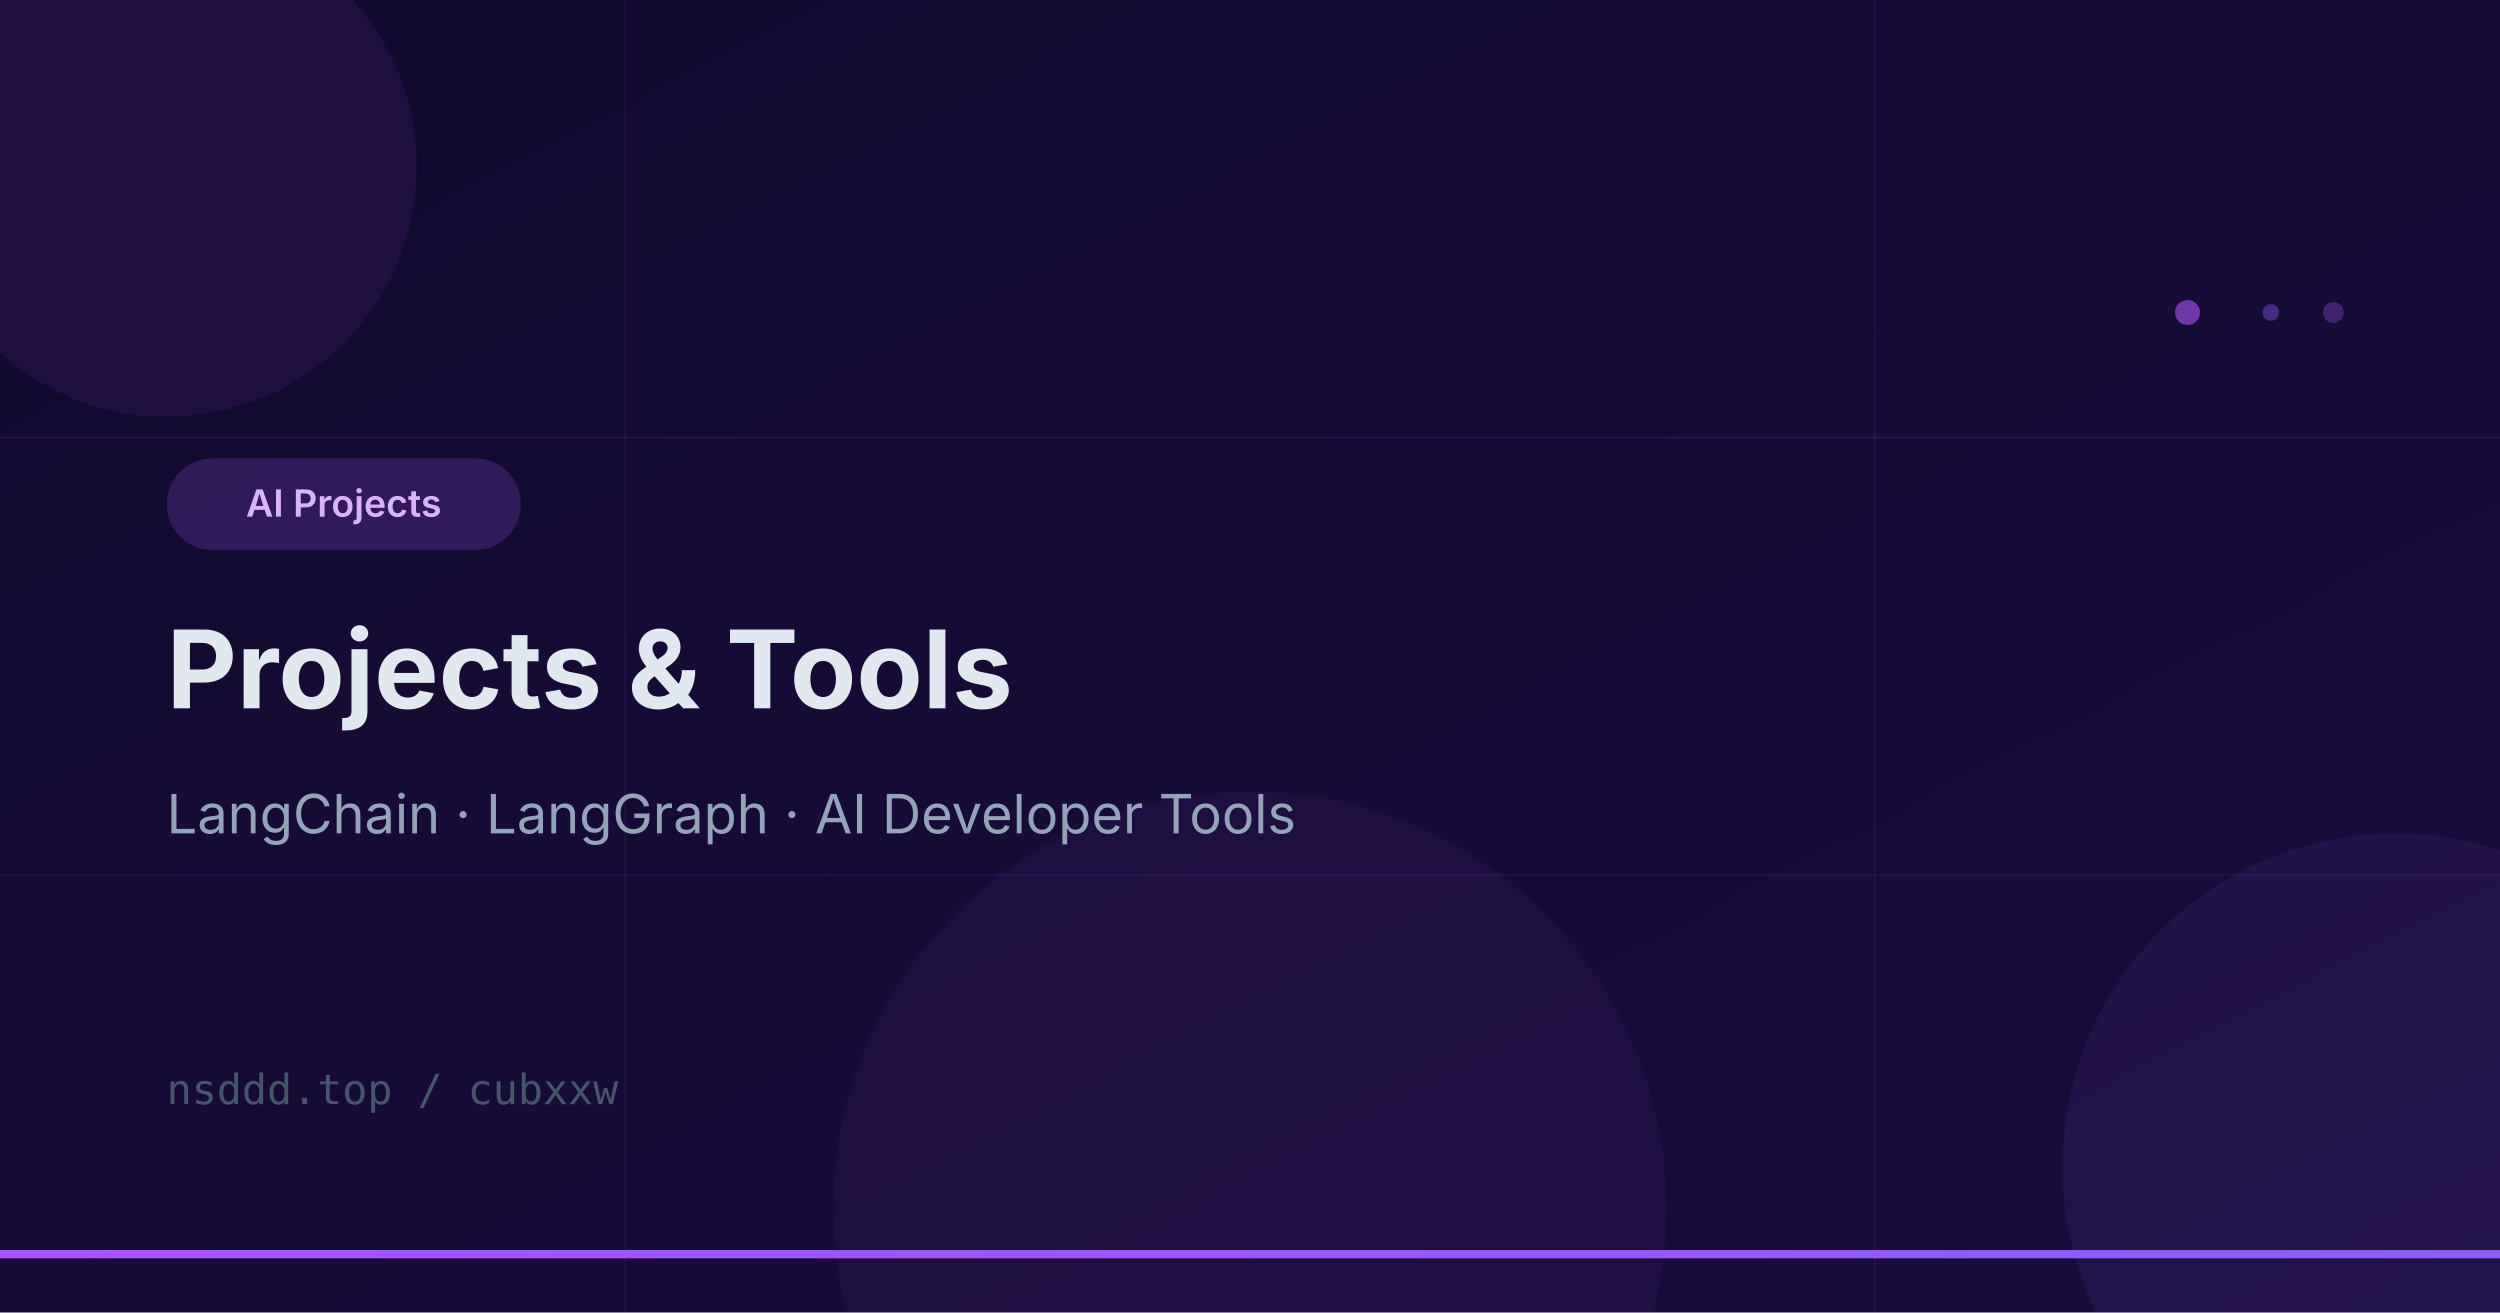
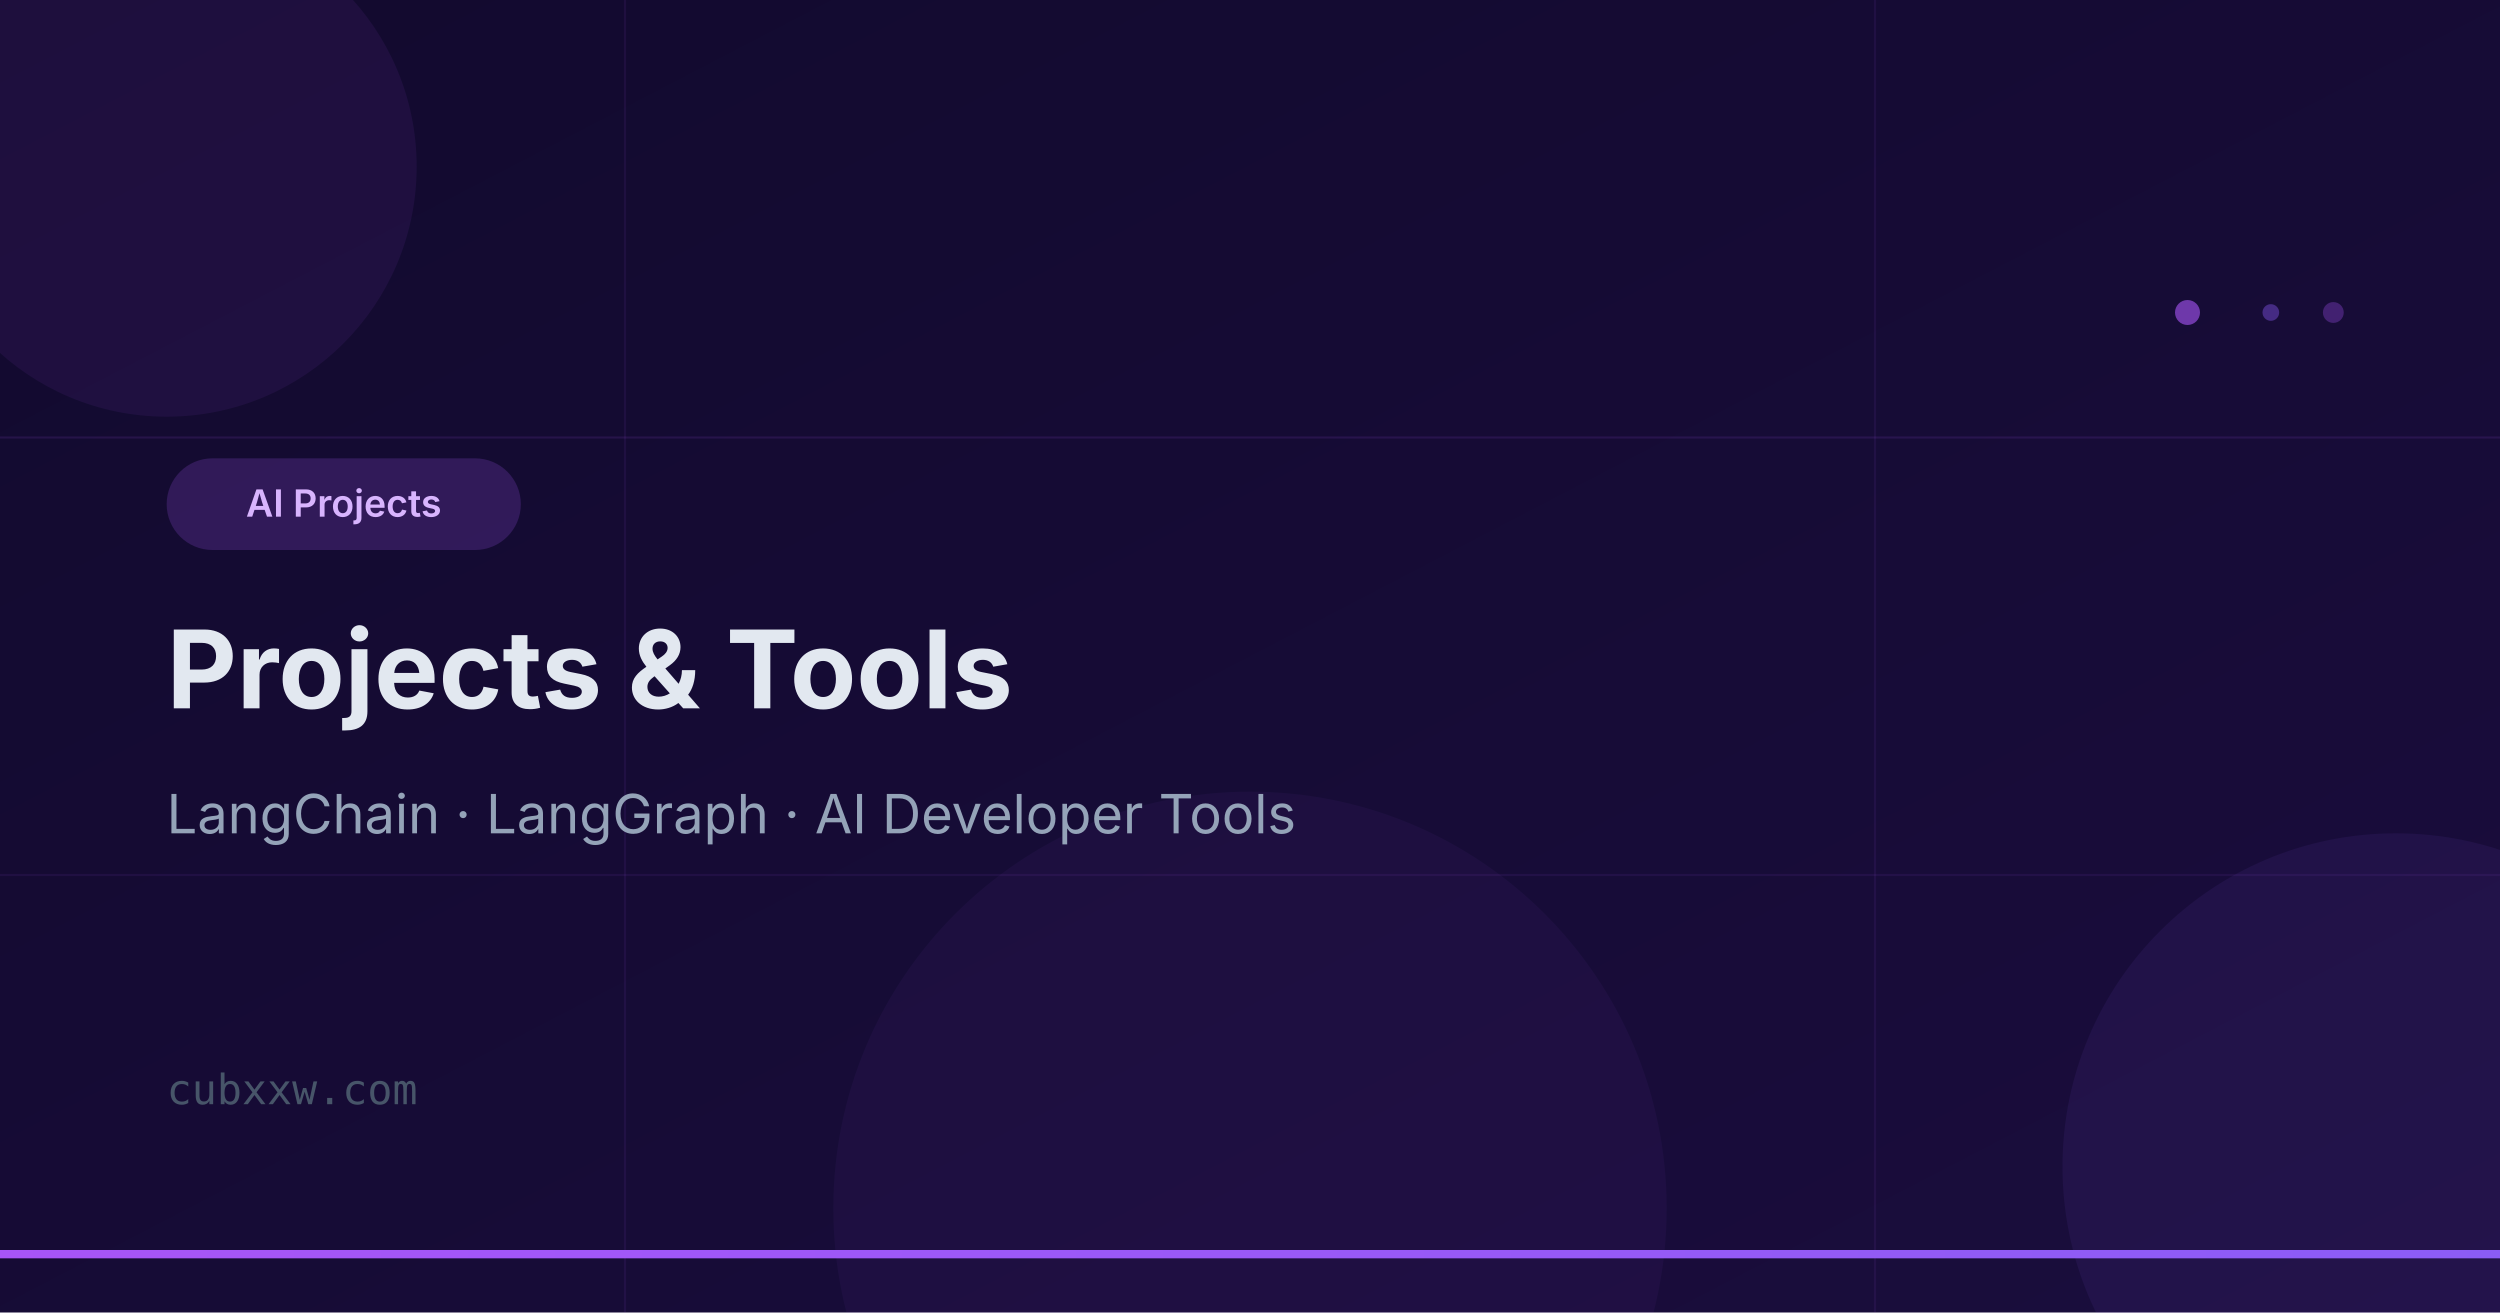
<svg xmlns="http://www.w3.org/2000/svg" width="1200" height="630" viewBox="0 0 1200 630">
  <defs>
    <linearGradient id="bg" x1="0%" x2="100%" y1="0%" y2="100%">
      <stop offset="0%" style="stop-color:#120a2e;stop-opacity:1" />
      <stop offset="100%" style="stop-color:#1a0d3d;stop-opacity:1" />
    </linearGradient>
    <linearGradient id="accent" x1="0%" x2="100%" y1="0%" y2="0%">
      <stop offset="0%" style="stop-color:#a855f7;stop-opacity:1" />
      <stop offset="100%" style="stop-color:#8b5cf6;stop-opacity:1" />
    </linearGradient>
  </defs>
  <rect width="1200" height="630" fill="url(#bg)" />
  <circle cx="80" cy="80" r="120" fill="rgba(168,85,247,0.08)" />
  <circle cx="1150" cy="560" r="160" fill="rgba(139,92,246,0.08)" />
  <circle cx="600" cy="580" r="200" fill="rgba(168,85,247,0.05)" />
  <line x1="0" y1="210" x2="1200" y2="210" stroke="rgba(168,85,247,0.12)" stroke-width="1" />
  <line x1="0" y1="420" x2="1200" y2="420" stroke="rgba(168,85,247,0.08)" stroke-width="1" />
  <line x1="300" y1="0" x2="300" y2="630" stroke="rgba(168,85,247,0.08)" stroke-width="1" />
  <line x1="900" y1="0" x2="900" y2="630" stroke="rgba(168,85,247,0.08)" stroke-width="1" />
  <rect x="80" y="220" width="170" height="44" rx="22" fill="rgba(168,85,247,0.2)" />
  <text x="165" y="248" fill="#d8b4fe" font-family="-apple-system, BlinkMacSystemFont, 'Segoe UI', sans-serif" font-size="18" font-weight="600" text-anchor="middle">AI Projects</text>
  <text x="80" y="340" fill="#e2e8f0" font-family="-apple-system, BlinkMacSystemFont, 'Segoe UI', sans-serif" font-size="52" font-weight="700">Projects &amp; Tools</text>
  <text x="80" y="400" fill="#94a3b8" font-family="-apple-system, BlinkMacSystemFont, 'Segoe UI', sans-serif" font-size="26" font-weight="400">LangChain · LangGraph · AI Developer Tools</text>
-   <text x="80" y="530" fill="#475569" font-family="'Fira Code', monospace" font-size="20">nsddd.top / cubxxw</text>
+   <text x="80" y="530" fill="#475569" font-family="'Fira Code', monospace" font-size="20">cubxxw.com</text>
  <rect x="0" y="600" width="1200" height="4" fill="url(#accent)" />
  <circle cx="1050" cy="150" r="6" fill="rgba(168,85,247,0.6)" />
  <circle cx="1090" cy="150" r="4" fill="rgba(139,92,246,0.4)" />
  <circle cx="1120" cy="150" r="5" fill="rgba(168,85,247,0.3)" />
</svg>
